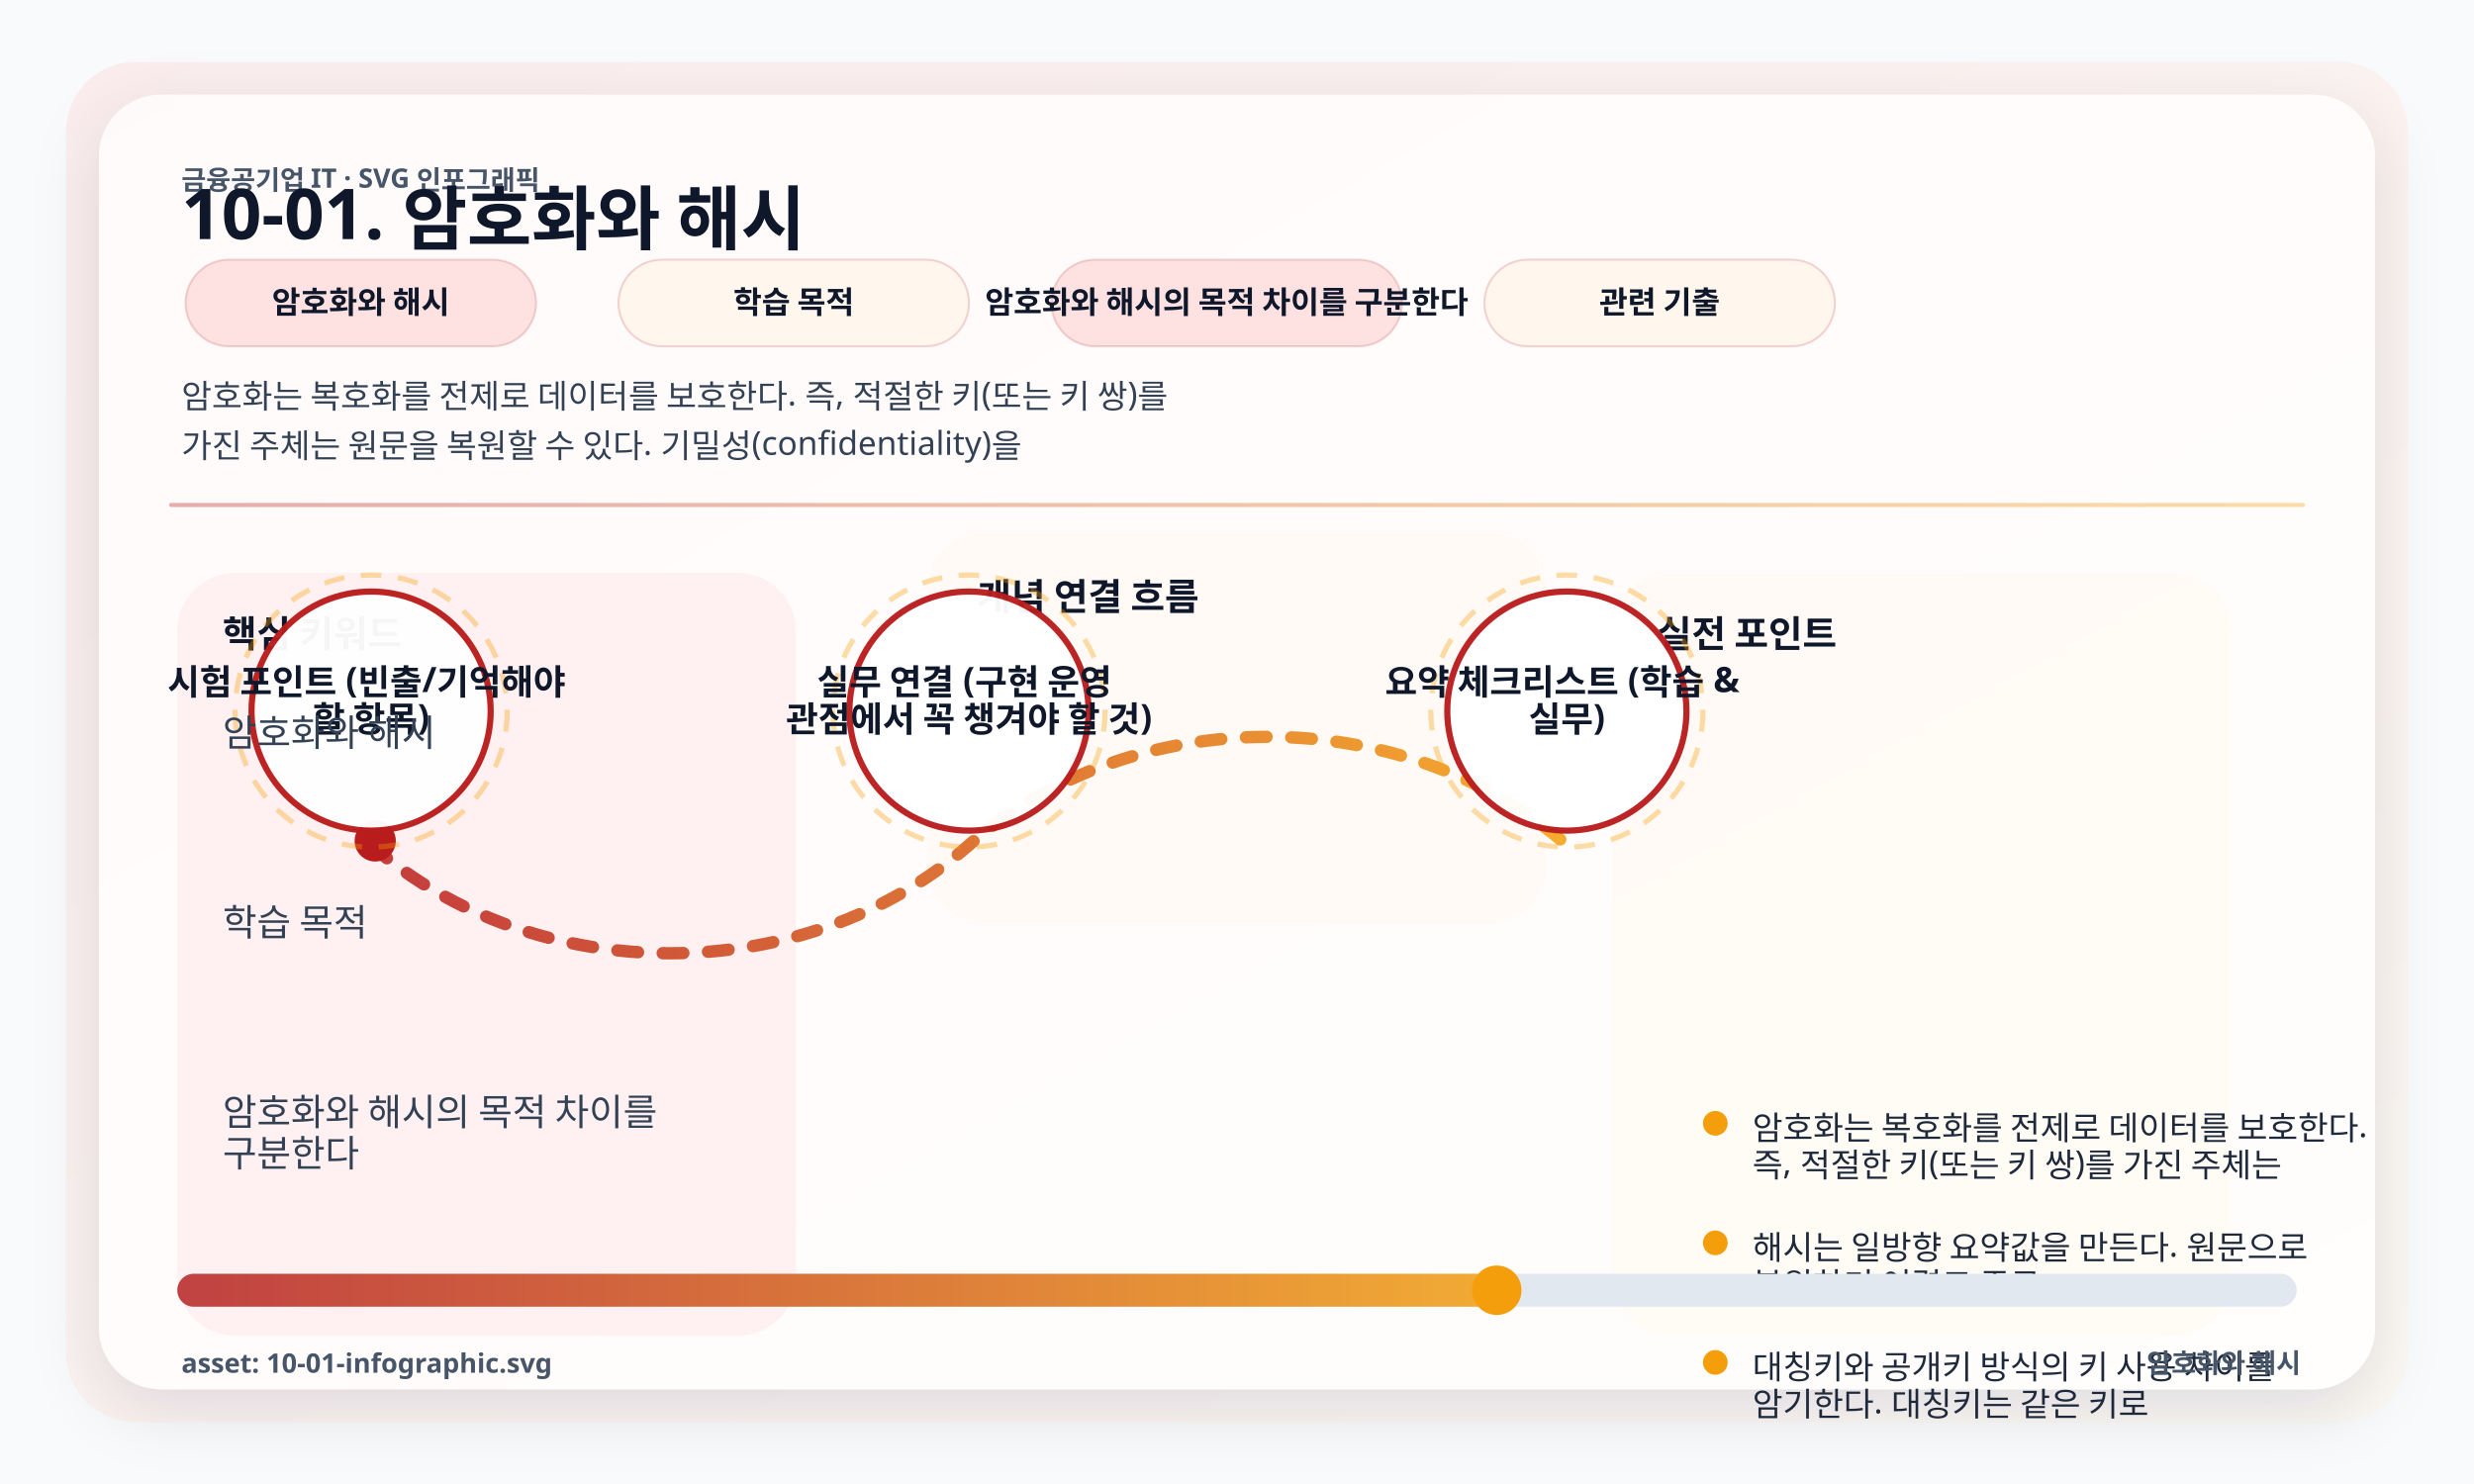
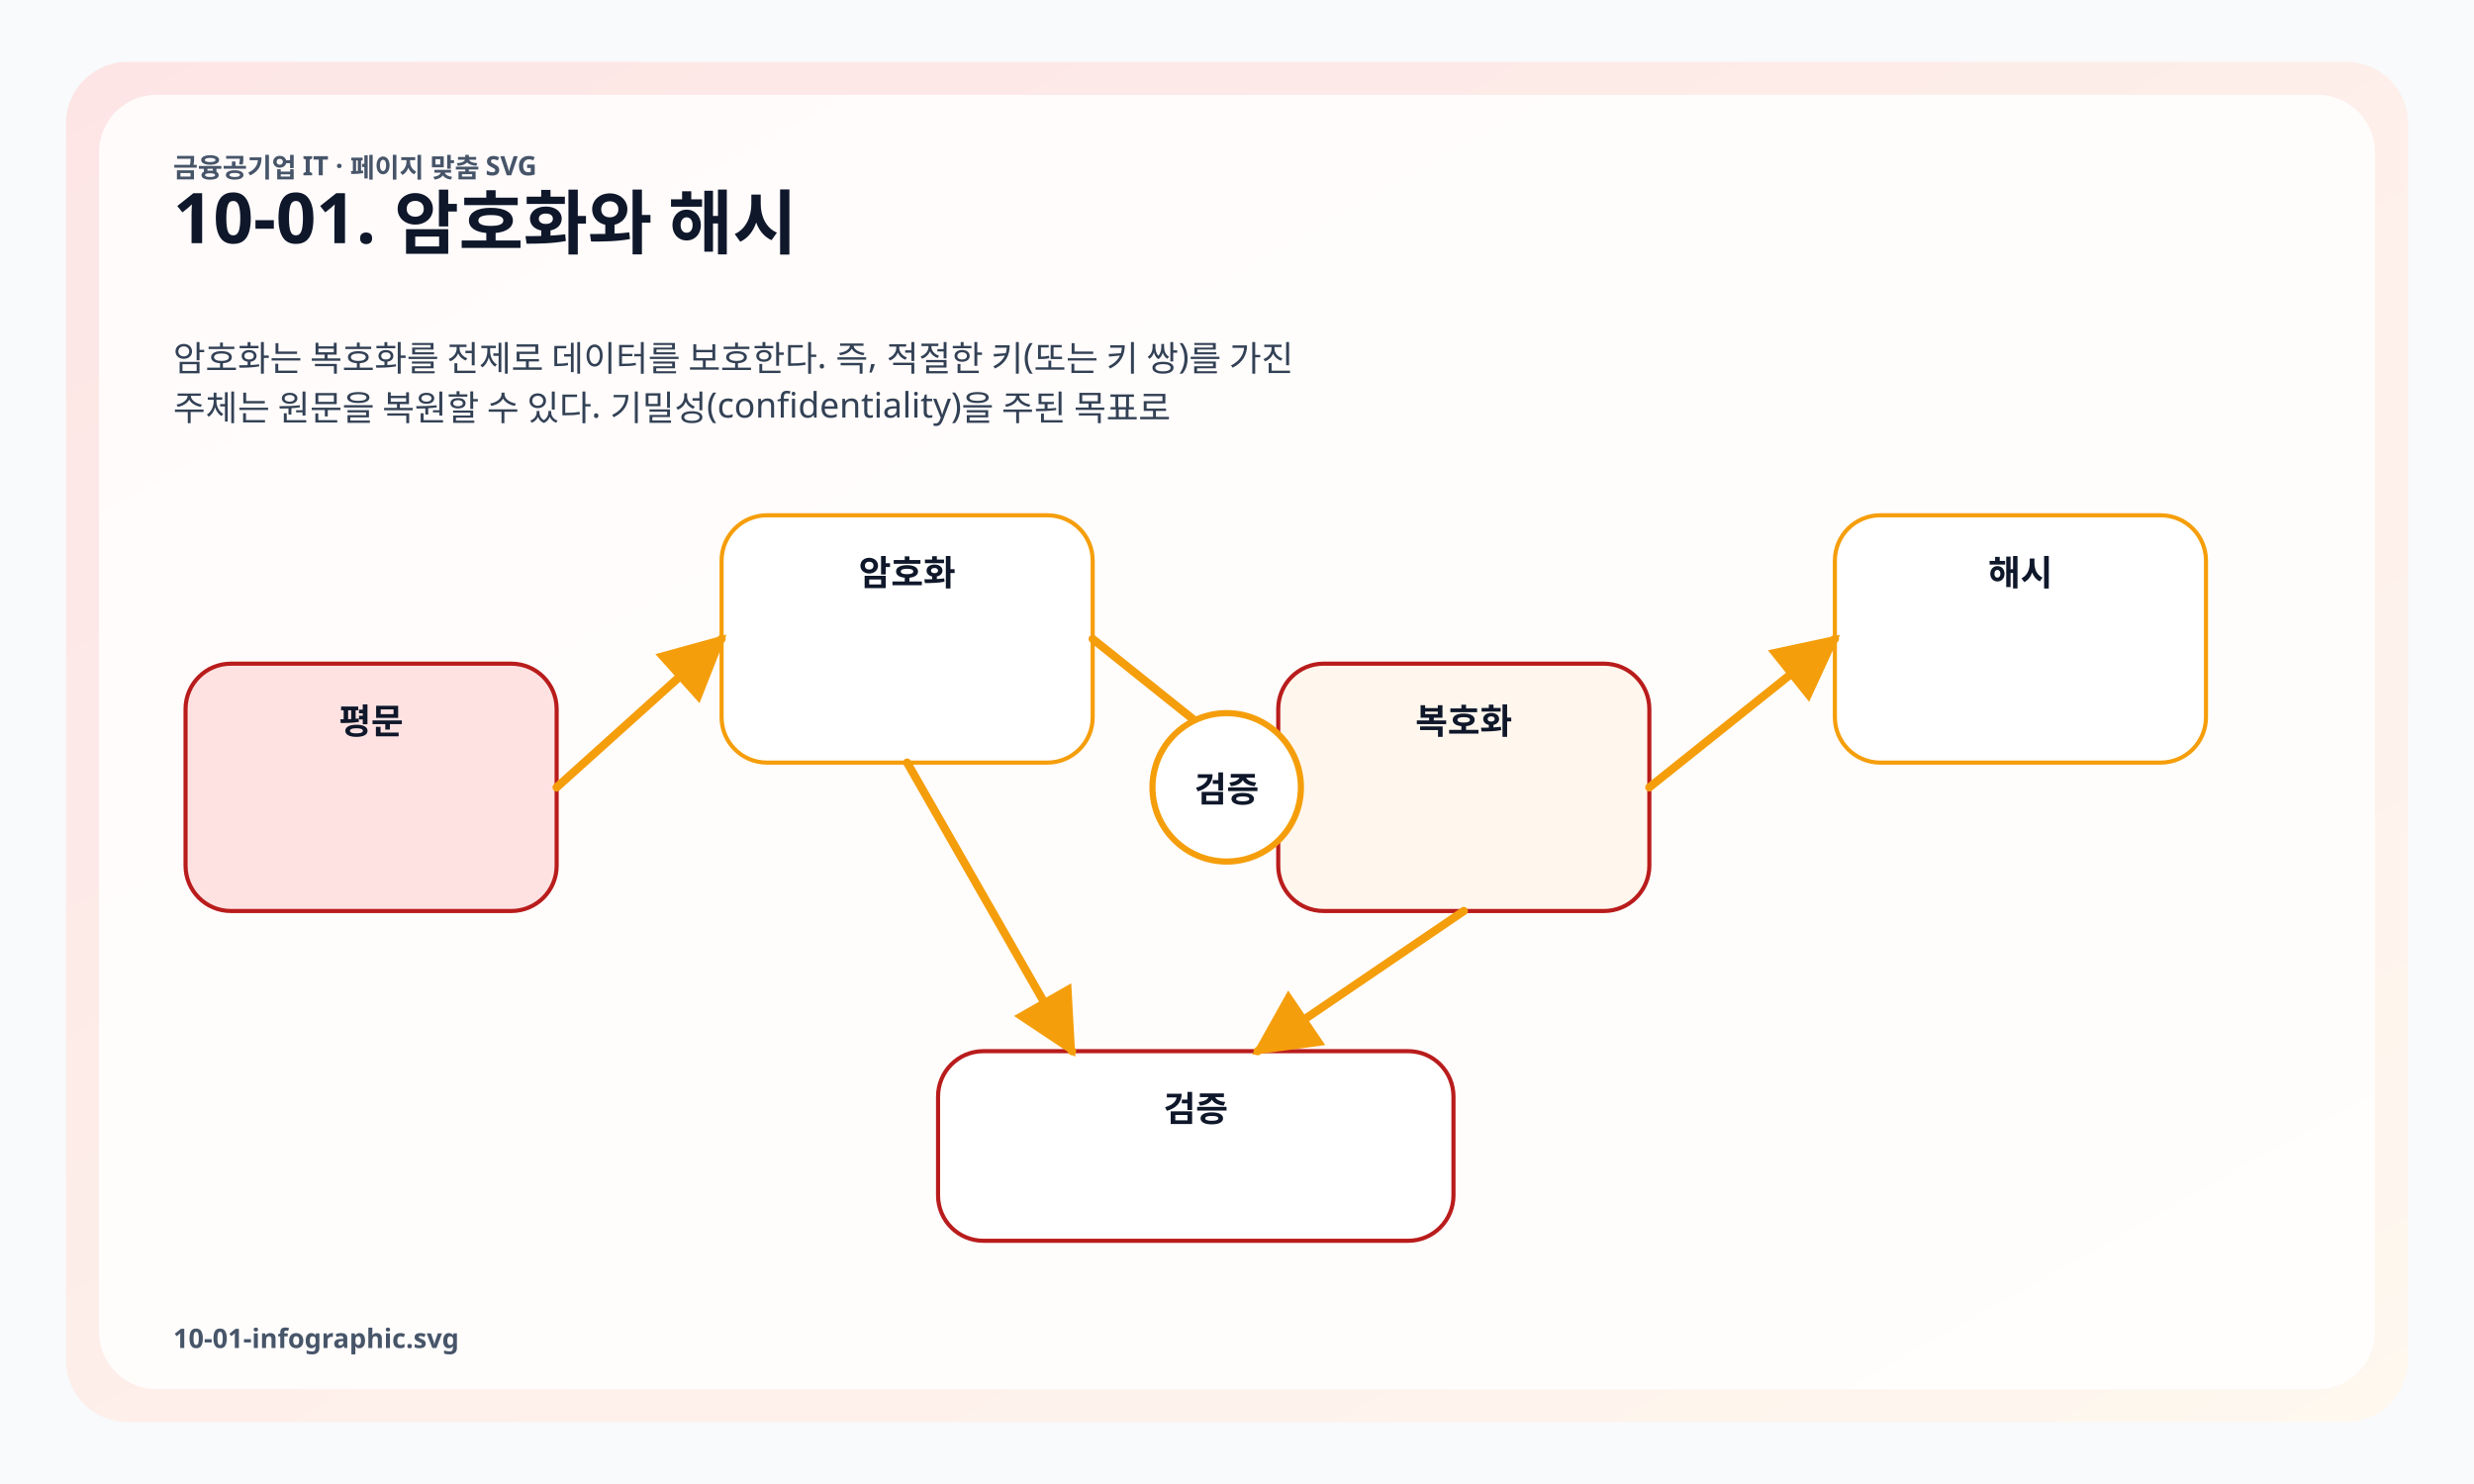
<svg xmlns="http://www.w3.org/2000/svg" width="1200" height="720" viewBox="0 0 1200 720" role="img" aria-labelledby="title desc">
  <defs>
-     <linearGradient id="bg" x1="0" y1="0" x2="1" y2="1">
+     <linearGradient id="grad-10-01-infographic.svg" x1="0" y1="0" x2="1" y2="1">
      <stop offset="0%" stop-color="#fee2e2" />
      <stop offset="100%" stop-color="#fff7ed" />
    </linearGradient>
-     <linearGradient id="line" x1="0" y1="0" x2="1" y2="0">
+     <linearGradient id="line-10-01-infographic.svg" x1="0" y1="0" x2="1" y2="0">
      <stop offset="0%" stop-color="#b91c1c" />
      <stop offset="100%" stop-color="#f59e0b" />
    </linearGradient>
-     <filter id="shadow" x="-20%" y="-20%" width="140%" height="140%">
-       <feDropShadow dx="0" dy="10" stdDeviation="16" flood-color="#0f172a" flood-opacity="0.12" />
-     </filter>
    <style>
      .title { font: 700 34px 'Pretendard','Noto Sans KR',sans-serif; fill: #0f172a; }
-       .subtitle { font: 500 16px 'Pretendard','Noto Sans KR',sans-serif; fill: #334155; }
-       .section { font: 700 18px 'Pretendard','Noto Sans KR',sans-serif; fill: #0f172a; }
-       .chip { font: 700 15px 'Pretendard','Noto Sans KR',sans-serif; fill: #0f172a; }
-       .body { font: 500 18px 'Pretendard','Noto Sans KR',sans-serif; fill: #334155; }
-       .node { font: 700 17px 'Pretendard','Noto Sans KR',sans-serif; fill: #0f172a; }
-       .focus { font: 500 16px 'Pretendard','Noto Sans KR',sans-serif; fill: #1e293b; }
+       .subtitle { font: 500 17px 'Pretendard','Noto Sans KR',sans-serif; fill: #334155; }
+       .label { font: 700 17px 'Pretendard','Noto Sans KR',sans-serif; fill: #0f172a; }
+       .body { font: 500 16px 'Pretendard','Noto Sans KR',sans-serif; fill: #334155; }
      .small { font: 600 13px 'Pretendard','Noto Sans KR',sans-serif; fill: #475569; }
-       .float1 { animation: float1 7s ease-in-out infinite; }
-       .float2 { animation: float2 8s ease-in-out infinite; }
-       .float3 { animation: float3 9s ease-in-out infinite; }
-       .pulse { animation: pulse 2.4s ease-in-out infinite; transform-origin: center; }
-       @keyframes float1 { 0%,100% { transform: translateY(0px); } 50% { transform: translateY(-8px); } }
-       @keyframes float2 { 0%,100% { transform: translateY(-2px); } 50% { transform: translateY(7px); } }
-       @keyframes float3 { 0%,100% { transform: translateY(2px); } 50% { transform: translateY(-6px); } }
-       @keyframes pulse { 0%,100% { opacity: .55; transform: scale(1); } 50% { opacity: 1; transform: scale(1.35); } }
+       .cap { font: 700 14px 'Pretendard','Noto Sans KR',sans-serif; fill: #0f172a; }
    </style>
  </defs>
  <rect width="1200" height="720" fill="#f8fafc" />
-   <rect x="32" y="30" width="1136" height="660" rx="34" fill="url(#bg)" opacity="0.55" />
-   <rect x="48" y="46" width="1104" height="628" rx="30" fill="white" filter="url(#shadow)" />
-   <rect x="48" y="46" width="1104" height="628" rx="30" fill="url(#bg)" opacity="0.16" />
-   <text class="small" x="88" y="92">금융공기업 IT · SVG 인포그래픽</text>
-   <text class="title" x="88" y="116">
-     <tspan x="88" dy="0">10-01. 암호화와 해시</tspan>
+   <rect x="32" y="30" width="1136" height="660" rx="30" fill="url(#grad-10-01-infographic.svg)" opacity="0.9" />
+   <rect x="48" y="46" width="1104" height="628" rx="28" fill="white" />
+   <rect x="48" y="46" width="1104" height="628" rx="28" fill="url(#grad-10-01-infographic.svg)" opacity="0.14" />
+   <text class="small" x="84" y="86">금융공기업 IT · 페이지 맞춤 SVG</text>
+   <text class="title" x="84" y="118" text-anchor="start">
+     <tspan x="84" dy="0">10-01. 암호화와 해시</tspan>
  </text>
-   <text class="subtitle" x="88" y="198">
-     <tspan x="88" dy="0">암호화는 복호화를 전제로 데이터를 보호한다. 즉, 적절한 키(또는 키 쌍)를</tspan>
-     <tspan x="88" dy="24">가진 주체는 원문을 복원할 수 있다. 기밀성(confidentiality)을</tspan>
+   <text class="subtitle" x="84" y="180" text-anchor="start">
+     <tspan x="84" dy="0">암호화는 복호화를 전제로 데이터를 보호한다. 즉, 적절한 키(또는 키 쌍)를 가진</tspan>
+     <tspan x="84" dy="24">주체는 원문을 복원할 수 있다. 기밀성(confidentiality)을 주된 목표로</tspan>
  </text>
-   <g class="float1">
-     <rect x="90" y="126" width="170" height="42" rx="21" fill="#fee2e2" stroke="#b91c1c" stroke-opacity="0.18" />
-     <text class="chip" x="175" y="152" text-anchor="middle">암호화와 해시</text>
-   </g>
-   <g class="float2">
-     <rect x="300" y="126" width="170" height="42" rx="21" fill="#fff7ed" stroke="#b91c1c" stroke-opacity="0.18" />
-     <text class="chip" x="385" y="152" text-anchor="middle">학습 목적</text>
-   </g>
-   <g class="float3">
-     <rect x="510" y="126" width="170" height="42" rx="21" fill="#fee2e2" stroke="#b91c1c" stroke-opacity="0.18" />
-     <text class="chip" x="595" y="152" text-anchor="middle">암호화와 해시의 목적 차이를 구분한다</text>
-   </g>
-   <g class="float1">
-     <rect x="720" y="126" width="170" height="42" rx="21" fill="#fff7ed" stroke="#b91c1c" stroke-opacity="0.18" />
-     <text class="chip" x="805" y="152" text-anchor="middle">관련 기출</text>
-   </g>
-   <rect x="82" y="244" width="1036" height="2" rx="1" fill="url(#line)" opacity="0.35" />
-   <rect x="86" y="278" width="300" height="370" rx="28" fill="#fee2e2" opacity="0.42" />
-   <rect x="450" y="258" width="300" height="190" rx="28" fill="#fff7ed" opacity="0.38" />
-   <rect x="782" y="278" width="300" height="370" rx="28" fill="#fff7ed" opacity="0.42" />
-   <text class="section" x="108" y="314">핵심 키워드</text>
-   <text class="section" x="474" y="296">개념 연결 흐름</text>
-   <text class="section" x="804" y="314">실전 포인트</text>
-   <path d="M 180 410 C 260 480, 390 480, 470 410 S 680 340, 760 410" fill="none" stroke="url(#line)" stroke-width="6" stroke-linecap="round" opacity="0.85" stroke-dasharray="10 12">
-     <animate attributeName="stroke-dashoffset" from="0" to="-220" dur="8s" repeatCount="indefinite" />
-   </path>
-   <circle cx="182" cy="408" r="10" fill="#b91c1c">
-     <animateMotion dur="8s" repeatCount="indefinite" rotate="auto">
-       <mpath href="#route" />
-     </animateMotion>
-   </circle>
-   <path id="route" d="M 180 410 C 260 480, 390 480, 470 410 S 680 340, 760 410" fill="none" />
-   <g>
-     <circle cx="180" cy="345" r="58" fill="white" stroke="#b91c1c" stroke-width="3" opacity="0.96" />
-     <circle cx="180" cy="345" r="66" fill="none" stroke="#f59e0b" stroke-opacity="0.35" stroke-width="2.5" stroke-dasharray="10 8">
-       <animate attributeName="stroke-dashoffset" from="0" to="-180" dur="7s" begin="0.0s" repeatCount="indefinite" />
-     </circle>
-     <text class="node" x="180" text-anchor="middle" y="337">
-       <tspan x="180" text-anchor="middle" dy="0">시험 포인트 (빈출/기억해야</tspan>
-       <tspan x="180" text-anchor="middle" dy="18">할 항목)</tspan>
-     </text>
-   </g>
-   <g>
-     <circle cx="470" cy="345" r="58" fill="white" stroke="#b91c1c" stroke-width="3" opacity="0.96" />
-     <circle cx="470" cy="345" r="66" fill="none" stroke="#f59e0b" stroke-opacity="0.35" stroke-width="2.5" stroke-dasharray="10 8">
-       <animate attributeName="stroke-dashoffset" from="0" to="-180" dur="7s" begin="0.7s" repeatCount="indefinite" />
-     </circle>
-     <text class="node" x="470" text-anchor="middle" y="337">
-       <tspan x="470" text-anchor="middle" dy="0">실무 연결 (구현 운영</tspan>
-       <tspan x="470" text-anchor="middle" dy="18">관점에서 꼭 챙겨야 할 것)</tspan>
-     </text>
-   </g>
-   <g>
-     <circle cx="760" cy="345" r="58" fill="white" stroke="#b91c1c" stroke-width="3" opacity="0.96" />
-     <circle cx="760" cy="345" r="66" fill="none" stroke="#f59e0b" stroke-opacity="0.35" stroke-width="2.5" stroke-dasharray="10 8">
-       <animate attributeName="stroke-dashoffset" from="0" to="-180" dur="7s" begin="1.4s" repeatCount="indefinite" />
-     </circle>
-     <text class="node" x="760" text-anchor="middle" y="337">
-       <tspan x="760" text-anchor="middle" dy="0">요약 체크리스트 (학습 &amp;</tspan>
-       <tspan x="760" text-anchor="middle" dy="18">실무)</tspan>
-     </text>
-   </g>
-   <text class="body" x="108" y="362">
-     <tspan x="108" dy="0">암호화와 해시</tspan>
+   <defs>
+     <marker id="arrow" viewBox="0 0 10 10" refX="9" refY="5" markerWidth="8" markerHeight="8" orient="auto-start-reverse">
+       <path d="M 0 0 L 10 5 L 0 10 z" fill="#f59e0b" />
+     </marker>
+   </defs>
+   <rect x="90" y="322" width="180" height="120" rx="22" fill="#fee2e2" stroke="#b91c1c" stroke-width="2" />
+   <text class="label" x="180" y="356" text-anchor="middle">
+     <tspan x="180" dy="0">평문</tspan>
  </text>
-   <text class="body" x="108" y="454">
-     <tspan x="108" dy="0">학습 목적</tspan>
+   <text class="body" x="108" y="392" text-anchor="start" />
+   <rect x="350" y="250" width="180" height="120" rx="22" fill="#ffffff" stroke="#f59e0b" stroke-width="2" />
+   <text class="label" x="440" y="284" text-anchor="middle">
+     <tspan x="440" dy="0">암호화</tspan>
  </text>
-   <text class="body" x="108" y="546">
-     <tspan x="108" dy="0">암호화와 해시의 목적 차이를</tspan>
-     <tspan x="108" dy="20">구분한다</tspan>
+   <text class="body" x="368" y="320" text-anchor="start" />
+   <rect x="620" y="322" width="180" height="120" rx="22" fill="#fff7ed" stroke="#b91c1c" stroke-width="2" />
+   <text class="label" x="710" y="356" text-anchor="middle">
+     <tspan x="710" dy="0">복호화</tspan>
  </text>
-   <circle cx="832" cy="545" r="6" fill="#f59e0b" class="pulse" style="animation-delay:0.0s" />
-   <text class="focus" x="850" y="553">
-     <tspan x="850" dy="0">암호화는 복호화를 전제로 데이터를 보호한다.</tspan>
-     <tspan x="850" dy="18">즉, 적절한 키(또는 키 쌍)를 가진 주체는</tspan>
+   <text class="body" x="638" y="392" text-anchor="start" />
+   <rect x="890" y="250" width="180" height="120" rx="22" fill="#ffffff" stroke="#f59e0b" stroke-width="2" />
+   <text class="label" x="980" y="284" text-anchor="middle">
+     <tspan x="980" dy="0">해시</tspan>
  </text>
-   <circle cx="832" cy="603" r="6" fill="#f59e0b" class="pulse" style="animation-delay:0.45s" />
-   <text class="focus" x="850" y="611">
-     <tspan x="850" dy="0">해시는 일방향 요약값을 만든다. 원문으로</tspan>
-     <tspan x="850" dy="18">복원하기 어렵고 주로</tspan>
+   <text class="body" x="908" y="320" text-anchor="start" />
+   <rect x="455" y="510" width="250" height="92" rx="22" fill="#ffffff" stroke="#b91c1c" stroke-width="2" />
+   <text class="label" x="580" y="544" text-anchor="middle">
+     <tspan x="580" dy="0">검증</tspan>
  </text>
-   <circle cx="832" cy="661" r="6" fill="#f59e0b" class="pulse" style="animation-delay:0.9s" />
-   <text class="focus" x="850" y="669">
-     <tspan x="850" dy="0">대칭키와 공개키 방식의 키 사용 차이를</tspan>
-     <tspan x="850" dy="18">암기한다. 대칭키는 같은 키로</tspan>
+   <text class="body" x="473" y="580" text-anchor="start" />
+   <line x1="270" y1="382" x2="350" y2="310" stroke="#f59e0b" stroke-width="4" stroke-linecap="round" marker-end="url(#arrow)" />
+   <line x1="270" y1="382" x2="350" y2="310" stroke="#f59e0b" stroke-width="2" stroke-linecap="round" stroke-dasharray="10 8" opacity="0.5">
+     <animate attributeName="stroke-dashoffset" from="0" to="-72" dur="4s" repeatCount="indefinite" />
+   </line>
+   <line x1="530" y1="310" x2="620" y2="382" stroke="#f59e0b" stroke-width="4" stroke-linecap="round" marker-end="url(#arrow)" />
+   <line x1="530" y1="310" x2="620" y2="382" stroke="#f59e0b" stroke-width="2" stroke-linecap="round" stroke-dasharray="10 8" opacity="0.5">
+     <animate attributeName="stroke-dashoffset" from="0" to="-72" dur="4s" repeatCount="indefinite" />
+   </line>
+   <line x1="800" y1="382" x2="890" y2="310" stroke="#f59e0b" stroke-width="4" stroke-linecap="round" marker-end="url(#arrow)" />
+   <line x1="800" y1="382" x2="890" y2="310" stroke="#f59e0b" stroke-width="2" stroke-linecap="round" stroke-dasharray="10 8" opacity="0.5">
+     <animate attributeName="stroke-dashoffset" from="0" to="-72" dur="4s" repeatCount="indefinite" />
+   </line>
+   <line x1="710" y1="442" x2="610" y2="510" stroke="#f59e0b" stroke-width="4" stroke-linecap="round" marker-end="url(#arrow)" />
+   <line x1="440" y1="370" x2="520" y2="510" stroke="#f59e0b" stroke-width="4" stroke-linecap="round" marker-end="url(#arrow)" />
+   <circle cx="595" cy="382" r="36" fill="#ffffff" stroke="#f59e0b" stroke-width="3" />
+   <text class="label" x="595" y="389" text-anchor="middle">
+     <tspan x="595" dy="0">검증</tspan>
  </text>
-   <rect x="86" y="618" width="1028" height="16" rx="8" fill="#e2e8f0" />
-   <rect x="86" y="618" width="640" height="16" rx="8" fill="url(#line)" opacity="0.82">
-     <animate attributeName="width" values="420;860;420" dur="10s" repeatCount="indefinite" />
-   </rect>
-   <circle cx="726" cy="626" r="12" fill="#f59e0b" class="pulse" />
-   <text class="small" x="88" y="666">asset: 10-01-infographic.svg</text>
-   <text class="small" x="1116" y="666" text-anchor="end">암호화와 해시</text>
+   <text class="small" x="84" y="654">10-01-infographic.svg</text>
</svg>
